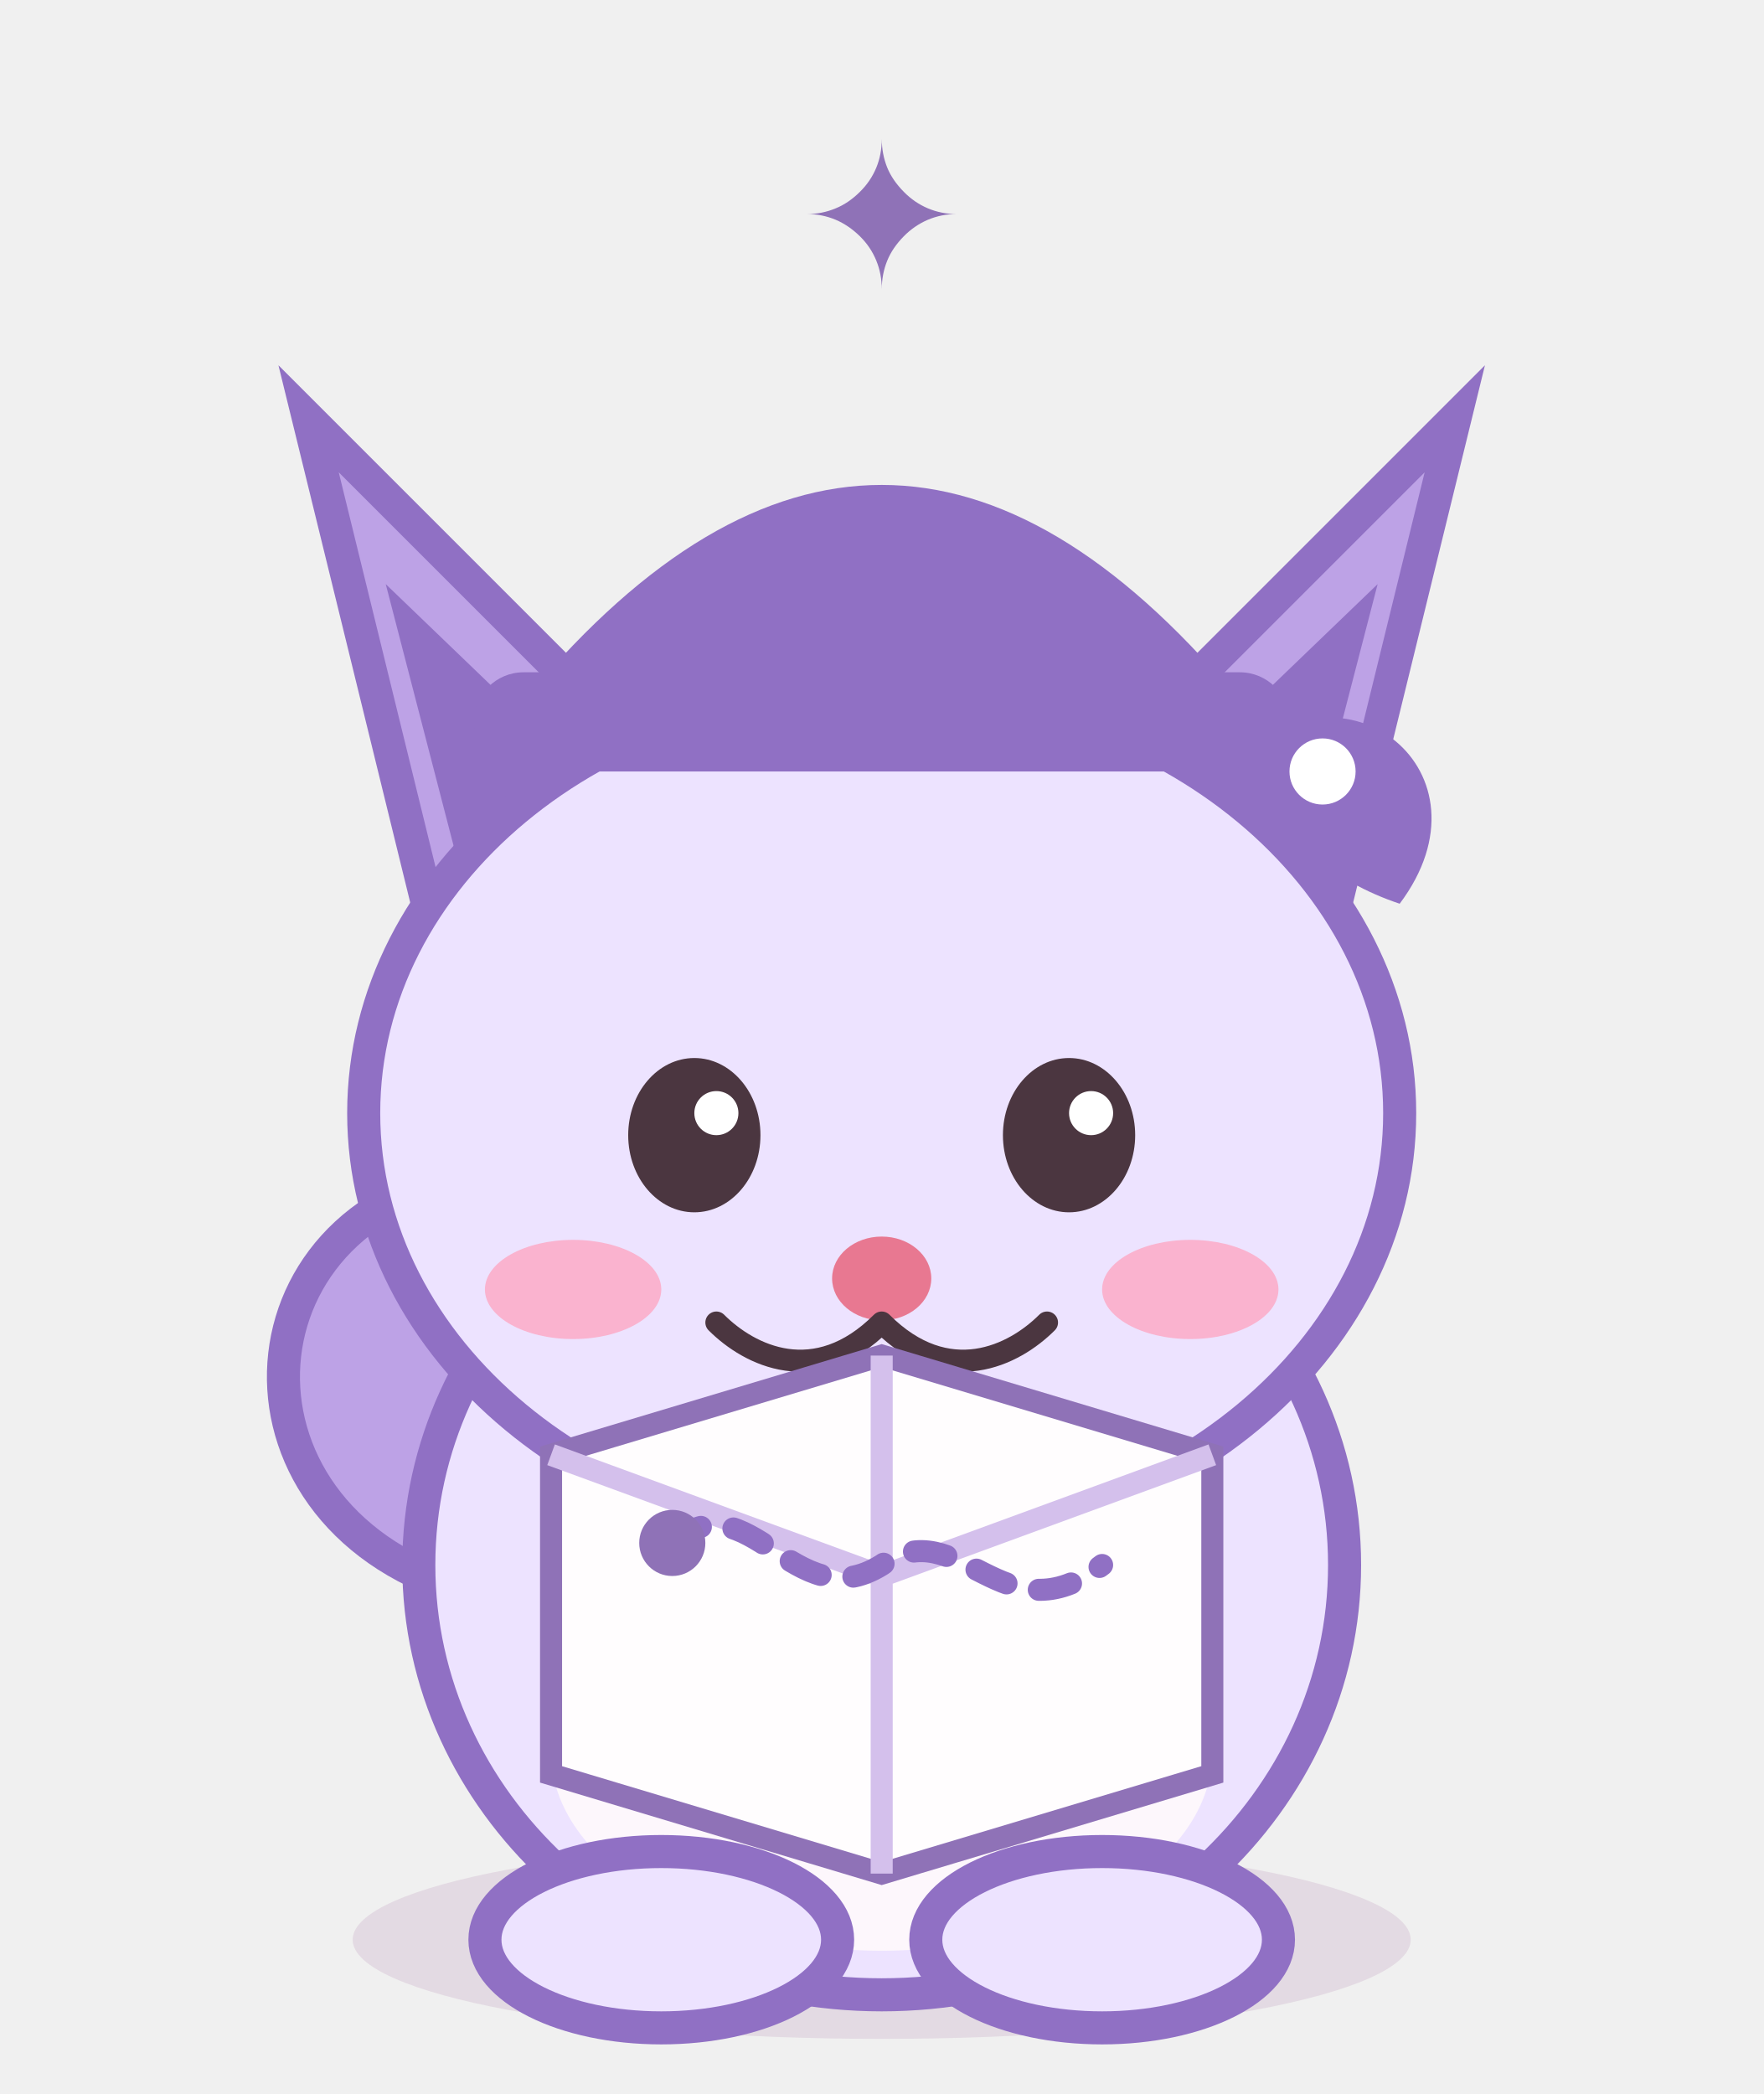
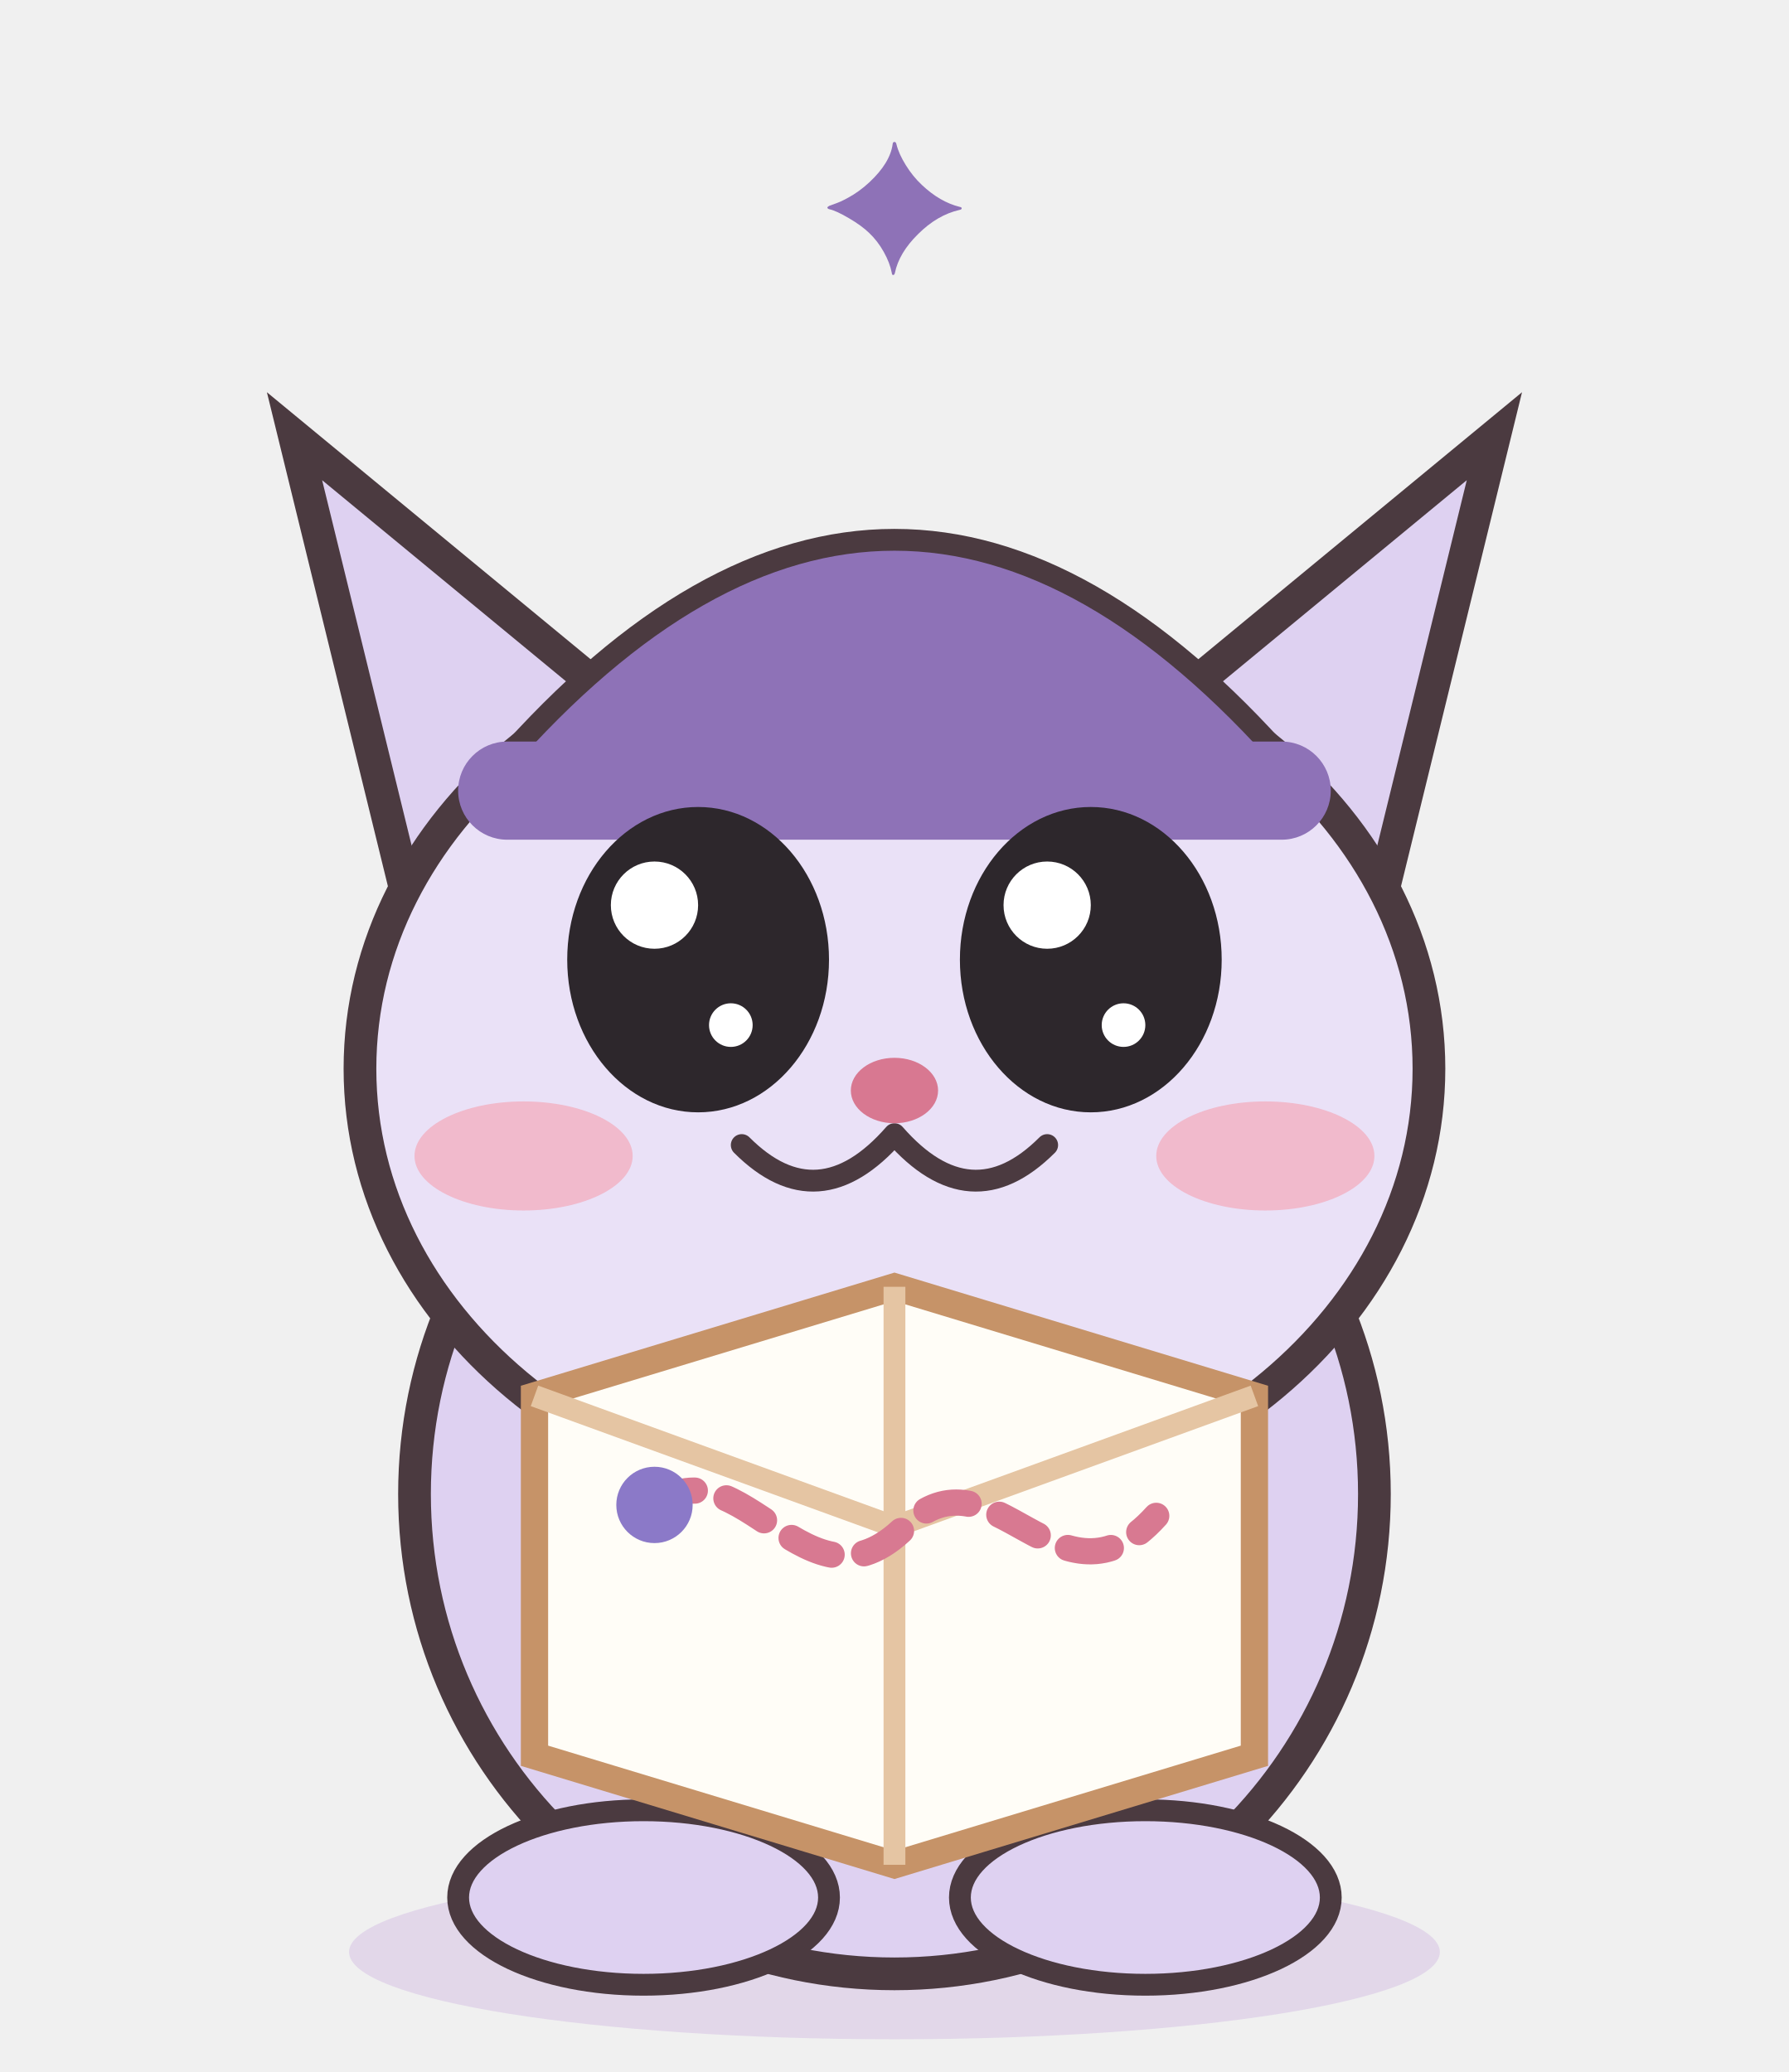
- <svg xmlns="http://www.w3.org/2000/svg" viewBox="0 0 160 190" fill="none">
-   <ellipse cx="80" cy="176" rx="48" ry="9" fill="#D9C8D8" opacity=".55" />
-   <path d="M45 145C20 140 20 112 41 107C43 123 56 132 63 140" fill="#BDA2E6" stroke="#9070C4" stroke-width="3" />
-   <ellipse cx="80" cy="142" rx="42" ry="39" fill="#EDE3FF" stroke="#9070C4" stroke-width="3" />
-   <ellipse cx="80" cy="159" rx="30" ry="18" fill="#FFF9FC" opacity=".88" />
-   <ellipse cx="60" cy="176" rx="16" ry="8" fill="#EDE3FF" stroke="#9070C4" stroke-width="3" />
-   <ellipse cx="100" cy="176" rx="16" ry="8" fill="#EDE3FF" stroke="#9070C4" stroke-width="3" />
-   <path d="M41 91L28 38L66 76Z" fill="#BDA2E6" stroke="#9070C4" stroke-width="3" />
-   <path d="M119 91L132 38L94 76Z" fill="#BDA2E6" stroke="#9070C4" stroke-width="3" />
-   <path d="M42 80L35 53L61 78Z" fill="#9070C4" />
-   <path d="M118 80L125 53L99 78Z" fill="#9070C4" />
-   <ellipse cx="80" cy="101" rx="47" ry="39" fill="#EDE3FF" stroke="#9070C4" stroke-width="3" />
-   <path d="M48 63Q80 25 112 63Z" fill="#9070C4" />
-   <rect x="43" y="61" width="74" height="9" rx="4.5" fill="#9070C4" />
-   <ellipse cx="63" cy="103" rx="6" ry="7" fill="#4B3640" />
-   <ellipse cx="97" cy="103" rx="6" ry="7" fill="#4B3640" />
-   <circle cx="65" cy="101" r="2" fill="white" />
-   <circle cx="99" cy="101" r="2" fill="white" />
-   <ellipse cx="80" cy="116" rx="4.5" ry="3.8" fill="#E87891" />
-   <path d="M80 120C74 126 68 123 65 120M80 120C86 126 92 123 95 120" stroke="#4B3640" stroke-width="2" stroke-linecap="round" />
-   <ellipse cx="52" cy="117" rx="8" ry="4.5" fill="#FF9EBA" opacity=".7" />
-   <ellipse cx="108" cy="117" rx="8" ry="4.5" fill="#FF9EBA" opacity=".7" />
-   <path d="M50 132L80 123L110 132V161L80 170L50 161Z" fill="#FFFDFE" stroke="#8F72B7" stroke-width="2" />
-   <path d="M80 123V170M50 132L80 143L110 132" stroke="#D4C0EC" stroke-width="2" />
-   <path d="M61 140C68 134 72 147 80 142C87 137 91 149 100 142" stroke="#9070C4" stroke-width="2" stroke-linecap="round" stroke-dasharray="3 3" />
-   <circle cx="61" cy="140" r="3" fill="#8F72B7" />
-   <path d="M112 69C122 59 136 70 127 82C121 80 116 76 112 69Z" fill="#9070C4" />
-   <circle cx="120" cy="70" r="3" fill="white" />
-   <text x="80" y="26" text-anchor="middle" font-family="Arial, sans-serif" font-size="18" font-weight="900" fill="#8F72B7">✦</text>
+ <svg xmlns="http://www.w3.org/2000/svg" viewBox="0 0 164 190" fill="none">
+   <ellipse cx="82" cy="179" rx="50" ry="8" fill="#D8C7E5" opacity=".6" />
+   <ellipse cx="82" cy="137" rx="44" ry="44" fill="#DED1F1" stroke="#4B3A40" stroke-width="3" />
+   <path d="M39 89L27 40L67 73ZM125 89L137 40L97 73Z" fill="#DED1F1" stroke="#4B3A40" stroke-width="3" />
+   <ellipse cx="82" cy="98" rx="49" ry="41" fill="#EAE1F7" stroke="#4B3A40" stroke-width="3" />
+   <path d="M46 70Q82 29 118 70Z" fill="#8E72B7" stroke="#4B3A40" stroke-width="2" />
+   <rect x="42" y="68" width="80" height="9" rx="4.5" fill="#8E72B7" />
+   <ellipse cx="64" cy="88" rx="12" ry="14" fill="#2D272C" />
+   <ellipse cx="100" cy="88" rx="12" ry="14" fill="#2D272C" />
+   <circle cx="60" cy="83" r="4" fill="white" />
+   <circle cx="96" cy="83" r="4" fill="white" />
+   <circle cx="67" cy="94" r="2" fill="white" />
+   <circle cx="103" cy="94" r="2" fill="white" />
+   <path d="M82 104q-7 8-14 1M82 104q7 8 14 1" stroke="#4B3A40" stroke-width="2" stroke-linecap="round" fill="none" />
+   <ellipse cx="82" cy="100" rx="4" ry="3" fill="#D87891" />
+   <ellipse cx="48" cy="106" rx="10" ry="5" fill="#F4A4B5" opacity=".65" />
+   <ellipse cx="116" cy="106" rx="10" ry="5" fill="#F4A4B5" opacity=".65" />
+   <ellipse cx="59" cy="174" rx="17" ry="8" fill="#DED1F1" stroke="#4B3A40" stroke-width="2" />
+   <ellipse cx="105" cy="174" rx="17" ry="8" fill="#DED1F1" stroke="#4B3A40" stroke-width="2" />
+   <path d="M49 128L82 118L115 128V161L82 171L49 161Z" fill="#FFFDF7" stroke="#C69368" stroke-width="2.5" />
+   <path d="M82 118V171M49 128L82 140L115 128" stroke="#E5C5A3" stroke-width="2" />
+   <path d="M60 138C68 132 74 149 83 140C91 132 97 149 106 139" stroke="#D87991" stroke-width="2.4" stroke-linecap="round" stroke-dasharray="4 3" />
+   <circle cx="60" cy="138" r="3.5" fill="#8B79C8" />
+   <text x="82" y="25" text-anchor="middle" font-size="17" fill="#8E72B7">✦</text>
</svg>
